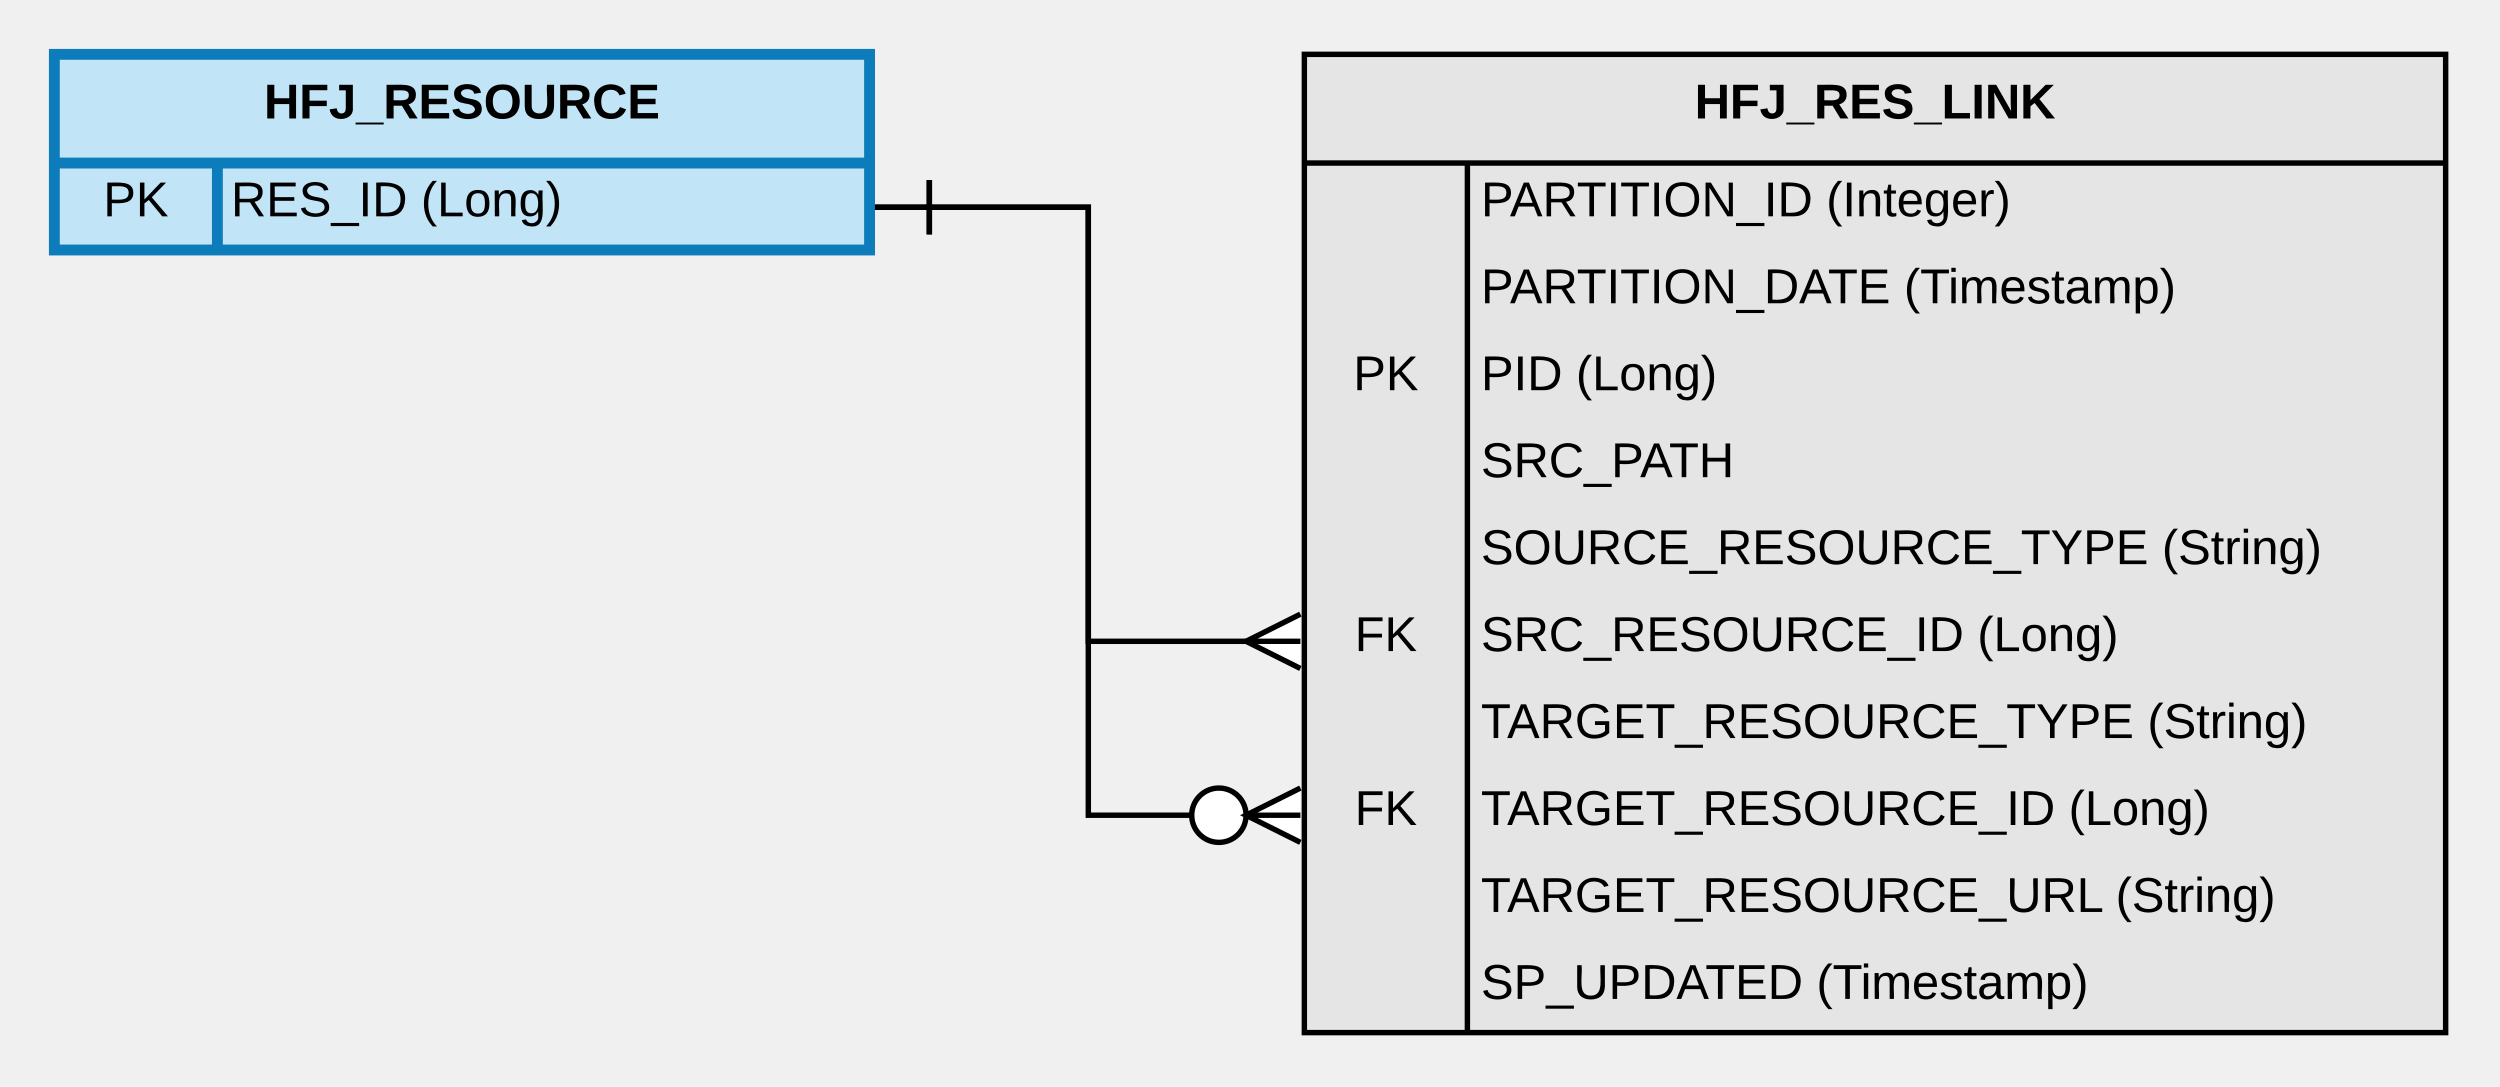
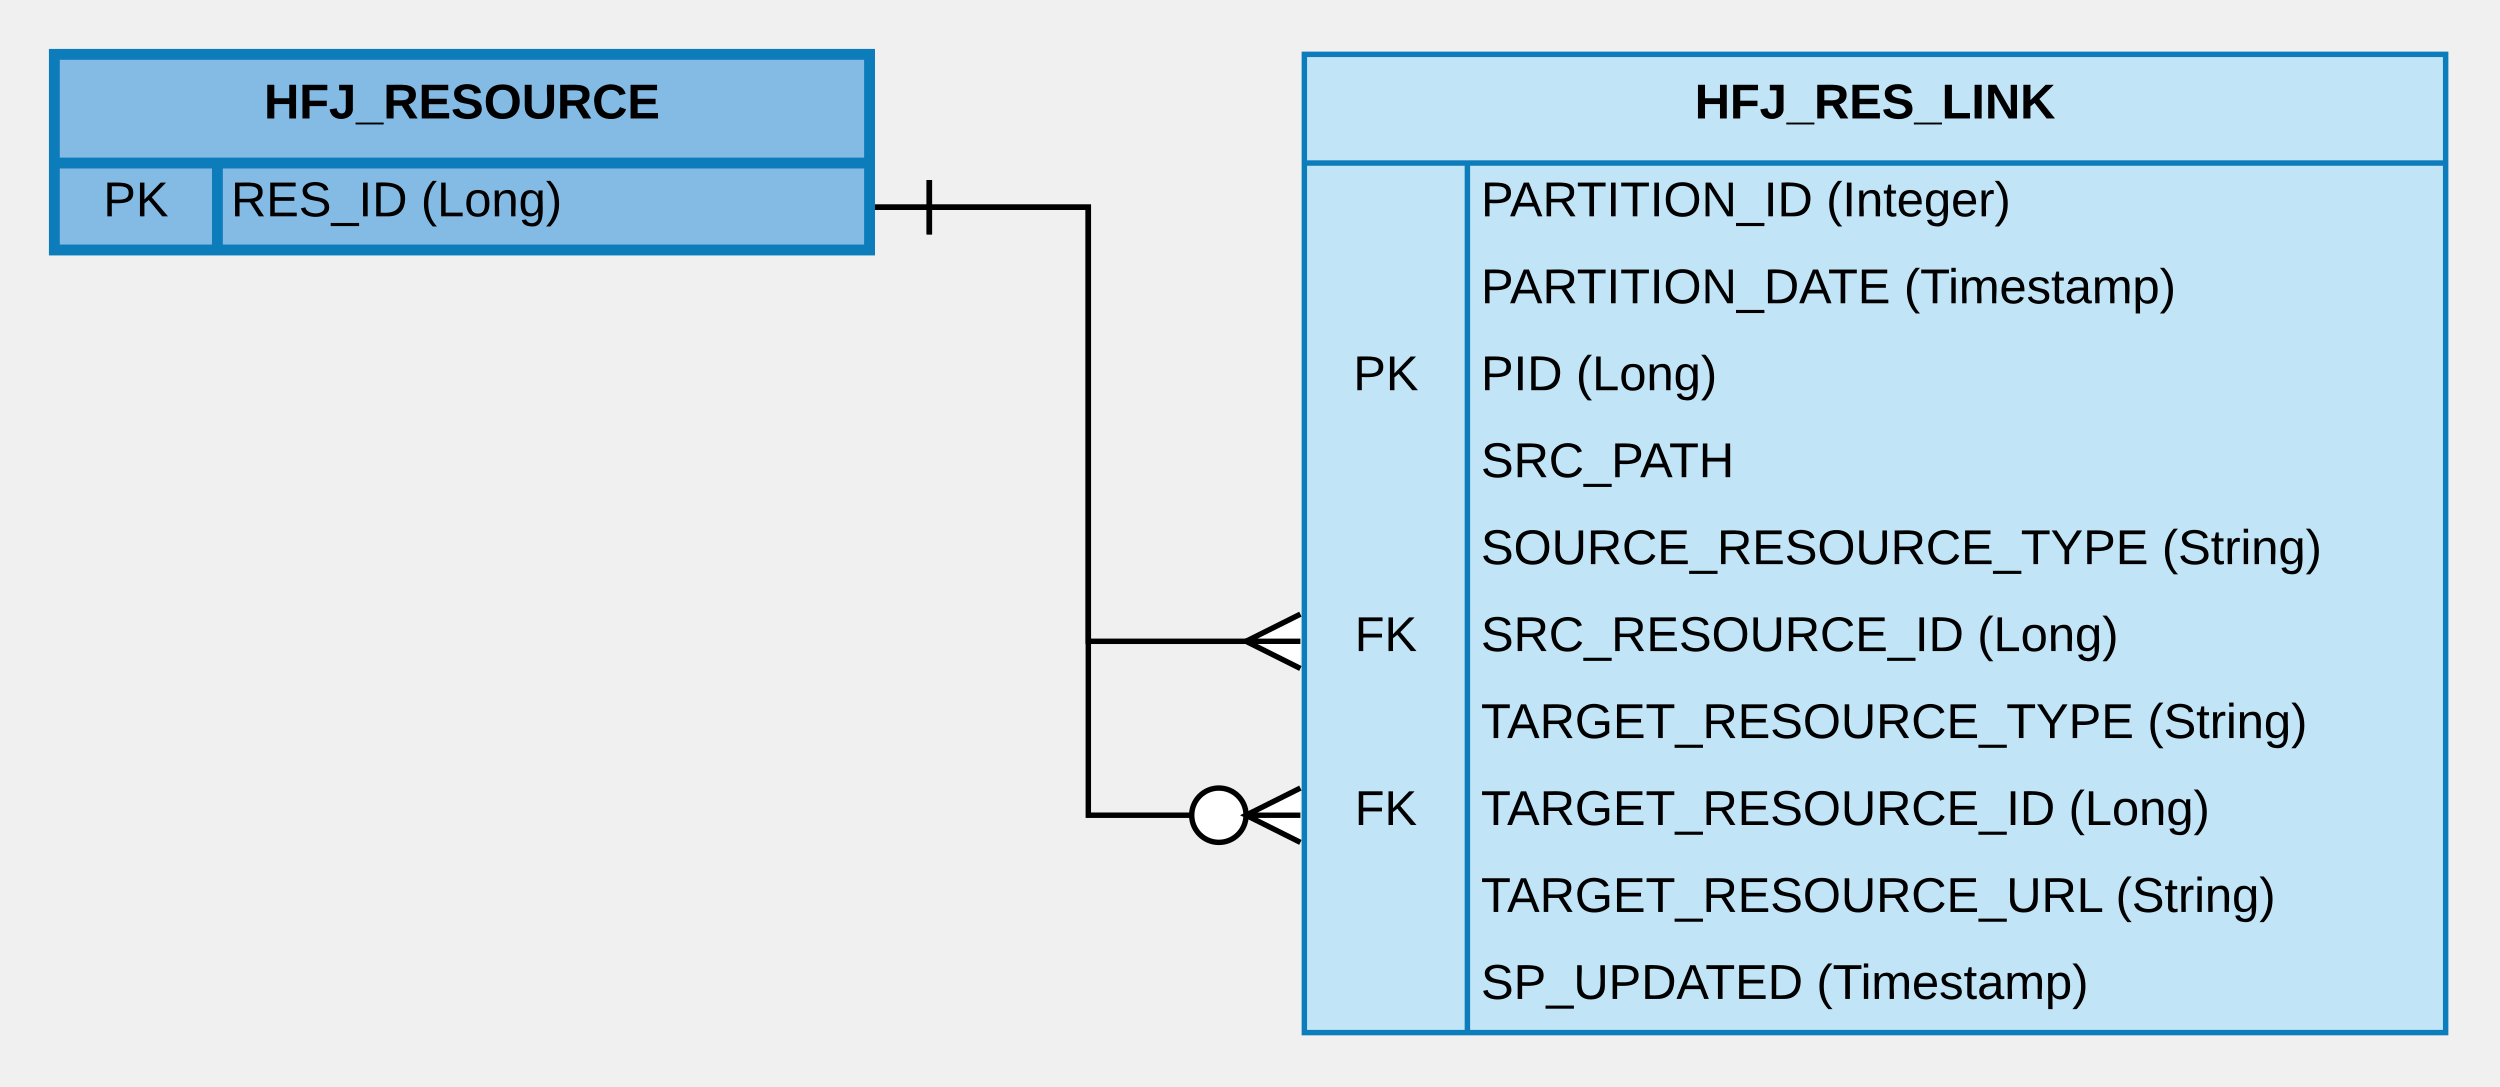
<svg xmlns="http://www.w3.org/2000/svg" xmlns:ns1="lucid" xmlns:xlink="http://www.w3.org/1999/xlink" width="920" height="400">
  <g transform="translate(-260 -240)" ns1:page-tab-id="nBqQybMt1J-_">
-     <path d="M280 260h300v72H280z" fill="#c1e4f7" />
+     <path d="M280 260h300v72H280z" fill="#83bbe5" />
    <path d="M280 260h300v72H280zM280 300h300M340 300v32" stroke="#0c7cba" stroke-width="4" fill="none" />
    <use xlink:href="#a" transform="matrix(1,0,0,1,290,260) translate(67.15 23.6)" />
    <use xlink:href="#b" transform="matrix(1,0,0,1,285,302.5) translate(13 17.1)" />
    <use xlink:href="#c" transform="matrix(1,0,0,1,345,302.5) translate(0 17.1)" />
    <use xlink:href="#d" transform="matrix(1,0,0,1,345,302.5) translate(69.9 17.1)" />
-     <path d="M740 260h420v360H740z" fill="#e5e5e5" />
-     <path d="M740 260h420v360H740zM740 300h420M800 300v320" stroke="#000" stroke-width="2" fill="none" />
+     <path d="M740 260h420v360H740z" fill="#c1e4f7" />
+     <path d="M740 260h420v360H740zM740 300h420M800 300v320" stroke="#0c7cba" stroke-width="2" fill="none" />
    <use xlink:href="#e" transform="matrix(1,0,0,1,750,260) translate(133.65 23.6)" />
    <use xlink:href="#f" transform="matrix(1,0,0,1,805,302.5) translate(0 17.1)" />
    <use xlink:href="#g" transform="matrix(1,0,0,1,805,302.5) translate(127.05 17.1)" />
    <use xlink:href="#h" transform="matrix(1,0,0,1,805,334.5) translate(0 17.1)" />
    <use xlink:href="#i" transform="matrix(1,0,0,1,805,334.5) translate(155.65 17.1)" />
    <use xlink:href="#b" transform="matrix(1,0,0,1,745,366.5) translate(13 17.1)" />
    <use xlink:href="#j" transform="matrix(1,0,0,1,805,366.5) translate(0 17.1)" />
    <use xlink:href="#d" transform="matrix(1,0,0,1,805,366.5) translate(34.95 17.1)" />
    <use xlink:href="#k" transform="matrix(1,0,0,1,805,398.5) translate(0 17.1)" />
    <use xlink:href="#l" transform="matrix(1,0,0,1,805,430.5) translate(0 17.1)" />
    <use xlink:href="#m" transform="matrix(1,0,0,1,805,430.5) translate(250.6 17.1)" />
    <use xlink:href="#n" transform="matrix(1,0,0,1,745,462.5) translate(13.525 17.1)" />
    <use xlink:href="#o" transform="matrix(1,0,0,1,805,462.5) translate(0 17.1)" />
    <use xlink:href="#p" transform="matrix(1,0,0,1,805,462.5) translate(182.65 17.1)" />
    <use xlink:href="#q" transform="matrix(1,0,0,1,805,494.5) translate(0 17.1)" />
    <use xlink:href="#m" transform="matrix(1,0,0,1,805,494.5) translate(245.25 17.1)" />
    <use xlink:href="#n" transform="matrix(1,0,0,1,745,526.5) translate(13.525 17.1)" />
    <use xlink:href="#r" transform="matrix(1,0,0,1,805,526.5) translate(0 17.1)" />
    <use xlink:href="#p" transform="matrix(1,0,0,1,805,526.5) translate(216.25 17.1)" />
    <use xlink:href="#s" transform="matrix(1,0,0,1,805,558.5) translate(0 17.1)" />
    <use xlink:href="#m" transform="matrix(1,0,0,1,805,558.5) translate(233.55 17.1)" />
    <use xlink:href="#t" transform="matrix(1,0,0,1,805,590.5) translate(0 17.1)" />
    <use xlink:href="#i" transform="matrix(1,0,0,1,805,590.5) translate(123.45 17.1)" />
    <path d="M720.18 476H660.5V316.27H602" stroke="#000" stroke-width="2" fill="none" />
    <path d="M738.55 486l-20-10 20-10M738.55 476h-20M602 326.27v-20M582 316.27h20" stroke="#000" stroke-width="2" fill="#fff" />
    <path d="M700 540h-39.5V316.27H602" stroke="#000" stroke-width="2" fill="none" />
    <path d="M738.55 550l-20-10 20-10M738.55 540h-20M718.55 540c0 5.52-4.47 10-10 10-5.52 0-10-4.48-10-10s4.48-10 10-10c5.53 0 10 4.48 10 10M602 326.27v-20M582 316.27h20" stroke="#000" stroke-width="2" fill="#fff" />
    <defs>
      <path d="M186 0v-106H76V0H24v-248h52v99h110v-99h50V0h-50" id="u" />
      <path d="M76-208v77h127v40H76V0H24v-248h183v40H76" id="v" />
      <path d="M176-78C186 10 51 31 16-35c-5-9-9-19-11-32l52-8c4 21 12 37 35 38 23 0 32-16 32-40v-130H75v-41h101v170" id="w" />
      <path d="M-4 44V30h207v14H-4" id="x" />
      <path d="M240-174c0 40-23 61-54 70L253 0h-59l-57-94H76V0H24v-248c93 4 217-23 216 74zM76-134c48-2 112 12 112-38 0-48-66-32-112-35v73" id="y" />
      <path d="M24 0v-248h195v40H76v63h132v40H76v65h150V0H24" id="z" />
      <path d="M169-182c-1-43-94-46-97-3 18 66 151 10 154 114 3 95-165 93-204 36-6-8-10-19-12-30l50-8c3 46 112 56 116 5-17-69-150-10-154-114-4-87 153-88 188-35 5 8 8 18 10 28" id="A" />
      <path d="M140-251c80 0 125 45 125 126S219 4 139 4C58 4 15-44 15-125s44-126 125-126zm-1 214c52 0 73-35 73-88 0-50-21-86-72-86-52 0-73 35-73 86s22 88 72 88" id="B" />
      <path d="M238-95c0 69-44 99-111 99C63 4 22-25 22-93v-155h51v151c-1 38 19 59 55 60 90 1 49-130 58-211h52v153" id="C" />
      <path d="M67-125c0 53 21 87 73 88 37 1 54-22 65-47l45 17C233-25 199 4 140 4 58 4 20-42 15-125 8-235 124-281 211-232c18 10 29 29 36 50l-46 12c-8-25-30-41-62-41-52 0-71 34-72 86" id="D" />
      <g id="a">
        <use transform="matrix(0.05,0,0,0.05,0,0)" xlink:href="#u" />
        <use transform="matrix(0.05,0,0,0.05,12.95,0)" xlink:href="#v" />
        <use transform="matrix(0.05,0,0,0.05,23.9,0)" xlink:href="#w" />
        <use transform="matrix(0.05,0,0,0.05,33.9,0)" xlink:href="#x" />
        <use transform="matrix(0.05,0,0,0.05,43.9,0)" xlink:href="#y" />
        <use transform="matrix(0.05,0,0,0.05,56.85,0)" xlink:href="#z" />
        <use transform="matrix(0.05,0,0,0.05,68.85,0)" xlink:href="#A" />
        <use transform="matrix(0.05,0,0,0.05,80.85,0)" xlink:href="#B" />
        <use transform="matrix(0.05,0,0,0.05,94.85,0)" xlink:href="#C" />
        <use transform="matrix(0.05,0,0,0.05,107.8,0)" xlink:href="#y" />
        <use transform="matrix(0.05,0,0,0.05,120.75,0)" xlink:href="#D" />
        <use transform="matrix(0.05,0,0,0.05,133.7,0)" xlink:href="#z" />
      </g>
      <path d="M30-248c87 1 191-15 191 75 0 78-77 80-158 76V0H30v-248zm33 125c57 0 124 11 124-50 0-59-68-47-124-48v98" id="E" />
      <path d="M194 0L95-120 63-95V0H30v-248h33v124l119-124h40L117-140 236 0h-42" id="F" />
      <g id="b">
        <use transform="matrix(0.05,0,0,0.05,0,0)" xlink:href="#E" />
        <use transform="matrix(0.05,0,0,0.05,12,0)" xlink:href="#F" />
      </g>
      <path d="M233-177c-1 41-23 64-60 70L243 0h-38l-65-103H63V0H30v-248c88 3 205-21 203 71zM63-129c60-2 137 13 137-47 0-61-80-42-137-45v92" id="G" />
      <path d="M30 0v-248h187v28H63v79h144v27H63v87h162V0H30" id="H" />
      <path d="M185-189c-5-48-123-54-124 2 14 75 158 14 163 119 3 78-121 87-175 55-17-10-28-26-33-46l33-7c5 56 141 63 141-1 0-78-155-14-162-118-5-82 145-84 179-34 5 7 8 16 11 25" id="I" />
      <path d="M-5 72V49h209v23H-5" id="J" />
      <path d="M33 0v-248h34V0H33" id="K" />
      <path d="M30-248c118-7 216 8 213 122C240-48 200 0 122 0H30v-248zM63-27c89 8 146-16 146-99s-60-101-146-95v194" id="L" />
      <g id="c">
        <use transform="matrix(0.05,0,0,0.05,0,0)" xlink:href="#G" />
        <use transform="matrix(0.05,0,0,0.05,12.95,0)" xlink:href="#H" />
        <use transform="matrix(0.05,0,0,0.05,24.95,0)" xlink:href="#I" />
        <use transform="matrix(0.05,0,0,0.05,36.95,0)" xlink:href="#J" />
        <use transform="matrix(0.05,0,0,0.05,46.95,0)" xlink:href="#K" />
        <use transform="matrix(0.05,0,0,0.05,51.95,0)" xlink:href="#L" />
      </g>
      <path d="M87 75C49 33 22-17 22-94c0-76 28-126 65-167h31c-38 41-64 92-64 168S80 34 118 75H87" id="M" />
      <path d="M30 0v-248h33v221h125V0H30" id="N" />
      <path d="M100-194c62-1 85 37 85 99 1 63-27 99-86 99S16-35 15-95c0-66 28-99 85-99zM99-20c44 1 53-31 53-75 0-43-8-75-51-75s-53 32-53 75 10 74 51 75" id="O" />
      <path d="M117-194c89-4 53 116 60 194h-32v-121c0-31-8-49-39-48C34-167 62-67 57 0H25l-1-190h30c1 10-1 24 2 32 11-22 29-35 61-36" id="P" />
      <path d="M177-190C167-65 218 103 67 71c-23-6-38-20-44-43l32-5c15 47 100 32 89-28v-30C133-14 115 1 83 1 29 1 15-40 15-95c0-56 16-97 71-98 29-1 48 16 59 35 1-10 0-23 2-32h30zM94-22c36 0 50-32 50-73 0-42-14-75-50-75-39 0-46 34-46 75s6 73 46 73" id="Q" />
      <path d="M33-261c38 41 65 92 65 168S71 34 33 75H2C39 34 66-17 66-93S39-220 2-261h31" id="R" />
      <g id="d">
        <use transform="matrix(0.05,0,0,0.05,0,0)" xlink:href="#M" />
        <use transform="matrix(0.05,0,0,0.05,5.95,0)" xlink:href="#N" />
        <use transform="matrix(0.05,0,0,0.05,15.95,0)" xlink:href="#O" />
        <use transform="matrix(0.05,0,0,0.05,25.95,0)" xlink:href="#P" />
        <use transform="matrix(0.05,0,0,0.05,35.95,0)" xlink:href="#Q" />
        <use transform="matrix(0.05,0,0,0.05,45.95,0)" xlink:href="#R" />
      </g>
      <path d="M24 0v-248h52v208h133V0H24" id="S" />
      <path d="M24 0v-248h52V0H24" id="T" />
      <path d="M175 0L67-191c6 58 2 128 3 191H24v-248h59L193-55c-6-58-2-129-3-193h46V0h-61" id="U" />
      <path d="M195 0l-88-114-31 24V0H24v-248h52v113l112-113h60L142-143 257 0h-62" id="V" />
      <g id="e">
        <use transform="matrix(0.05,0,0,0.05,0,0)" xlink:href="#u" />
        <use transform="matrix(0.05,0,0,0.05,12.95,0)" xlink:href="#v" />
        <use transform="matrix(0.05,0,0,0.05,23.9,0)" xlink:href="#w" />
        <use transform="matrix(0.05,0,0,0.05,33.9,0)" xlink:href="#x" />
        <use transform="matrix(0.05,0,0,0.05,43.9,0)" xlink:href="#y" />
        <use transform="matrix(0.05,0,0,0.05,56.85,0)" xlink:href="#z" />
        <use transform="matrix(0.05,0,0,0.05,68.85,0)" xlink:href="#A" />
        <use transform="matrix(0.05,0,0,0.05,80.85,0)" xlink:href="#x" />
        <use transform="matrix(0.05,0,0,0.05,90.85,0)" xlink:href="#S" />
        <use transform="matrix(0.05,0,0,0.05,101.8,0)" xlink:href="#T" />
        <use transform="matrix(0.05,0,0,0.05,106.8,0)" xlink:href="#U" />
        <use transform="matrix(0.05,0,0,0.05,119.75,0)" xlink:href="#V" />
      </g>
      <path d="M205 0l-28-72H64L36 0H1l101-248h38L239 0h-34zm-38-99l-47-123c-12 45-31 82-46 123h93" id="W" />
      <path d="M127-220V0H93v-220H8v-28h204v28h-85" id="X" />
      <path d="M140-251c81 0 123 46 123 126C263-46 219 4 140 4 59 4 17-45 17-125s42-126 123-126zm0 227c63 0 89-41 89-101s-29-99-89-99c-61 0-89 39-89 99S79-25 140-24" id="Y" />
      <path d="M190 0L58-211 59 0H30v-248h39L202-35l-2-213h31V0h-41" id="Z" />
      <g id="f">
        <use transform="matrix(0.05,0,0,0.05,0,0)" xlink:href="#E" />
        <use transform="matrix(0.05,0,0,0.05,10.65,0)" xlink:href="#W" />
        <use transform="matrix(0.05,0,0,0.05,22.65,0)" xlink:href="#G" />
        <use transform="matrix(0.05,0,0,0.05,35.25,0)" xlink:href="#X" />
        <use transform="matrix(0.05,0,0,0.05,46.2,0)" xlink:href="#K" />
        <use transform="matrix(0.05,0,0,0.05,51.2,0)" xlink:href="#X" />
        <use transform="matrix(0.05,0,0,0.05,62.15,0)" xlink:href="#K" />
        <use transform="matrix(0.05,0,0,0.05,67.15,0)" xlink:href="#Y" />
        <use transform="matrix(0.05,0,0,0.05,81.15,0)" xlink:href="#Z" />
        <use transform="matrix(0.05,0,0,0.05,94.1,0)" xlink:href="#J" />
        <use transform="matrix(0.05,0,0,0.05,104.1,0)" xlink:href="#K" />
        <use transform="matrix(0.05,0,0,0.05,109.1,0)" xlink:href="#L" />
      </g>
      <path d="M59-47c-2 24 18 29 38 22v24C64 9 27 4 27-40v-127H5v-23h24l9-43h21v43h35v23H59v120" id="aa" />
      <path d="M100-194c63 0 86 42 84 106H49c0 40 14 67 53 68 26 1 43-12 49-29l28 8c-11 28-37 45-77 45C44 4 14-33 15-96c1-61 26-98 85-98zm52 81c6-60-76-77-97-28-3 7-6 17-6 28h103" id="ab" />
      <path d="M114-163C36-179 61-72 57 0H25l-1-190h30c1 12-1 29 2 39 6-27 23-49 58-41v29" id="ac" />
      <g id="g">
        <use transform="matrix(0.05,0,0,0.05,0,0)" xlink:href="#M" />
        <use transform="matrix(0.05,0,0,0.05,5.95,0)" xlink:href="#K" />
        <use transform="matrix(0.05,0,0,0.05,10.95,0)" xlink:href="#P" />
        <use transform="matrix(0.05,0,0,0.05,20.95,0)" xlink:href="#aa" />
        <use transform="matrix(0.05,0,0,0.05,25.95,0)" xlink:href="#ab" />
        <use transform="matrix(0.05,0,0,0.05,35.95,0)" xlink:href="#Q" />
        <use transform="matrix(0.05,0,0,0.05,45.95,0)" xlink:href="#ab" />
        <use transform="matrix(0.05,0,0,0.05,55.95,0)" xlink:href="#ac" />
        <use transform="matrix(0.05,0,0,0.05,61.9,0)" xlink:href="#R" />
      </g>
      <g id="h">
        <use transform="matrix(0.05,0,0,0.05,0,0)" xlink:href="#E" />
        <use transform="matrix(0.05,0,0,0.05,10.65,0)" xlink:href="#W" />
        <use transform="matrix(0.05,0,0,0.05,22.65,0)" xlink:href="#G" />
        <use transform="matrix(0.05,0,0,0.05,35.25,0)" xlink:href="#X" />
        <use transform="matrix(0.05,0,0,0.05,46.2,0)" xlink:href="#K" />
        <use transform="matrix(0.05,0,0,0.05,51.2,0)" xlink:href="#X" />
        <use transform="matrix(0.05,0,0,0.05,62.15,0)" xlink:href="#K" />
        <use transform="matrix(0.05,0,0,0.05,67.15,0)" xlink:href="#Y" />
        <use transform="matrix(0.05,0,0,0.05,81.15,0)" xlink:href="#Z" />
        <use transform="matrix(0.05,0,0,0.05,94.1,0)" xlink:href="#J" />
        <use transform="matrix(0.05,0,0,0.05,104.1,0)" xlink:href="#L" />
        <use transform="matrix(0.05,0,0,0.05,117.05,0)" xlink:href="#W" />
        <use transform="matrix(0.05,0,0,0.05,127.7,0)" xlink:href="#X" />
        <use transform="matrix(0.05,0,0,0.05,138.65,0)" xlink:href="#H" />
      </g>
      <path d="M24-231v-30h32v30H24zM24 0v-190h32V0H24" id="ad" />
      <path d="M210-169c-67 3-38 105-44 169h-31v-121c0-29-5-50-35-48C34-165 62-65 56 0H25l-1-190h30c1 10-1 24 2 32 10-44 99-50 107 0 11-21 27-35 58-36 85-2 47 119 55 194h-31v-121c0-29-5-49-35-48" id="ae" />
      <path d="M135-143c-3-34-86-38-87 0 15 53 115 12 119 90S17 21 10-45l28-5c4 36 97 45 98 0-10-56-113-15-118-90-4-57 82-63 122-42 12 7 21 19 24 35" id="af" />
      <path d="M141-36C126-15 110 5 73 4 37 3 15-17 15-53c-1-64 63-63 125-63 3-35-9-54-41-54-24 1-41 7-42 31l-33-3c5-37 33-52 76-52 45 0 72 20 72 64v82c-1 20 7 32 28 27v20c-31 9-61-2-59-35zM48-53c0 20 12 33 32 33 41-3 63-29 60-74-43 2-92-5-92 41" id="ag" />
      <path d="M115-194c55 1 70 41 70 98S169 2 115 4C84 4 66-9 55-30l1 105H24l-1-265h31l2 30c10-21 28-34 59-34zm-8 174c40 0 45-34 45-75s-6-73-45-74c-42 0-51 32-51 76 0 43 10 73 51 73" id="ah" />
      <g id="i">
        <use transform="matrix(0.05,0,0,0.05,0,0)" xlink:href="#M" />
        <use transform="matrix(0.05,0,0,0.05,5.95,0)" xlink:href="#X" />
        <use transform="matrix(0.05,0,0,0.05,16.25,0)" xlink:href="#ad" />
        <use transform="matrix(0.05,0,0,0.05,20.2,0)" xlink:href="#ae" />
        <use transform="matrix(0.05,0,0,0.05,35.15,0)" xlink:href="#ab" />
        <use transform="matrix(0.05,0,0,0.05,45.15,0)" xlink:href="#af" />
        <use transform="matrix(0.05,0,0,0.05,54.15,0)" xlink:href="#aa" />
        <use transform="matrix(0.05,0,0,0.05,59.15,0)" xlink:href="#ag" />
        <use transform="matrix(0.05,0,0,0.05,69.15,0)" xlink:href="#ae" />
        <use transform="matrix(0.05,0,0,0.05,84.1,0)" xlink:href="#ah" />
        <use transform="matrix(0.05,0,0,0.05,94.1,0)" xlink:href="#R" />
      </g>
      <g id="j">
        <use transform="matrix(0.05,0,0,0.05,0,0)" xlink:href="#E" />
        <use transform="matrix(0.05,0,0,0.05,12,0)" xlink:href="#K" />
        <use transform="matrix(0.05,0,0,0.05,17,0)" xlink:href="#L" />
      </g>
      <path d="M212-179c-10-28-35-45-73-45-59 0-87 40-87 99 0 60 29 101 89 101 43 0 62-24 78-52l27 14C228-24 195 4 139 4 59 4 22-46 18-125c-6-104 99-153 187-111 19 9 31 26 39 46" id="ai" />
      <path d="M197 0v-115H63V0H30v-248h33v105h134v-105h34V0h-34" id="aj" />
      <g id="k">
        <use transform="matrix(0.05,0,0,0.05,0,0)" xlink:href="#I" />
        <use transform="matrix(0.05,0,0,0.05,12,0)" xlink:href="#G" />
        <use transform="matrix(0.05,0,0,0.05,24.95,0)" xlink:href="#ai" />
        <use transform="matrix(0.05,0,0,0.05,37.9,0)" xlink:href="#J" />
        <use transform="matrix(0.05,0,0,0.05,47.9,0)" xlink:href="#E" />
        <use transform="matrix(0.05,0,0,0.05,58.55,0)" xlink:href="#W" />
        <use transform="matrix(0.05,0,0,0.05,69.2,0)" xlink:href="#X" />
        <use transform="matrix(0.05,0,0,0.05,80.15,0)" xlink:href="#aj" />
      </g>
      <path d="M232-93c-1 65-40 97-104 97C67 4 28-28 28-90v-158h33c8 89-33 224 67 224 102 0 64-133 71-224h33v155" id="ak" />
      <path d="M137-103V0h-34v-103L8-248h37l75 118 75-118h37" id="al" />
      <g id="l">
        <use transform="matrix(0.05,0,0,0.05,0,0)" xlink:href="#I" />
        <use transform="matrix(0.05,0,0,0.05,12,0)" xlink:href="#Y" />
        <use transform="matrix(0.05,0,0,0.05,26,0)" xlink:href="#ak" />
        <use transform="matrix(0.05,0,0,0.05,38.95,0)" xlink:href="#G" />
        <use transform="matrix(0.05,0,0,0.05,51.9,0)" xlink:href="#ai" />
        <use transform="matrix(0.05,0,0,0.05,64.85,0)" xlink:href="#H" />
        <use transform="matrix(0.05,0,0,0.05,76.85,0)" xlink:href="#J" />
        <use transform="matrix(0.05,0,0,0.05,86.85,0)" xlink:href="#G" />
        <use transform="matrix(0.05,0,0,0.05,99.8,0)" xlink:href="#H" />
        <use transform="matrix(0.05,0,0,0.05,111.8,0)" xlink:href="#I" />
        <use transform="matrix(0.05,0,0,0.05,123.8,0)" xlink:href="#Y" />
        <use transform="matrix(0.05,0,0,0.05,137.8,0)" xlink:href="#ak" />
        <use transform="matrix(0.05,0,0,0.05,150.75,0)" xlink:href="#G" />
        <use transform="matrix(0.05,0,0,0.05,163.7,0)" xlink:href="#ai" />
        <use transform="matrix(0.05,0,0,0.05,176.65,0)" xlink:href="#H" />
        <use transform="matrix(0.05,0,0,0.05,188.65,0)" xlink:href="#J" />
        <use transform="matrix(0.05,0,0,0.05,198.65,0)" xlink:href="#X" />
        <use transform="matrix(0.05,0,0,0.05,209.6,0)" xlink:href="#al" />
        <use transform="matrix(0.05,0,0,0.05,221.6,0)" xlink:href="#E" />
        <use transform="matrix(0.05,0,0,0.05,233.6,0)" xlink:href="#H" />
      </g>
      <g id="m">
        <use transform="matrix(0.05,0,0,0.05,0,0)" xlink:href="#M" />
        <use transform="matrix(0.05,0,0,0.05,5.95,0)" xlink:href="#I" />
        <use transform="matrix(0.05,0,0,0.05,17.95,0)" xlink:href="#aa" />
        <use transform="matrix(0.05,0,0,0.05,22.95,0)" xlink:href="#ac" />
        <use transform="matrix(0.05,0,0,0.05,28.9,0)" xlink:href="#ad" />
        <use transform="matrix(0.05,0,0,0.05,32.85,0)" xlink:href="#P" />
        <use transform="matrix(0.05,0,0,0.05,42.85,0)" xlink:href="#Q" />
        <use transform="matrix(0.05,0,0,0.05,52.85,0)" xlink:href="#R" />
      </g>
      <path d="M63-220v92h138v28H63V0H30v-248h175v28H63" id="am" />
      <g id="n">
        <use transform="matrix(0.05,0,0,0.05,0,0)" xlink:href="#am" />
        <use transform="matrix(0.05,0,0,0.05,10.95,0)" xlink:href="#F" />
      </g>
      <g id="o">
        <use transform="matrix(0.05,0,0,0.05,0,0)" xlink:href="#I" />
        <use transform="matrix(0.05,0,0,0.05,12,0)" xlink:href="#G" />
        <use transform="matrix(0.05,0,0,0.05,24.95,0)" xlink:href="#ai" />
        <use transform="matrix(0.05,0,0,0.05,37.9,0)" xlink:href="#J" />
        <use transform="matrix(0.05,0,0,0.05,47.9,0)" xlink:href="#G" />
        <use transform="matrix(0.05,0,0,0.05,60.85,0)" xlink:href="#H" />
        <use transform="matrix(0.05,0,0,0.05,72.85,0)" xlink:href="#I" />
        <use transform="matrix(0.05,0,0,0.05,84.85,0)" xlink:href="#Y" />
        <use transform="matrix(0.05,0,0,0.05,98.85,0)" xlink:href="#ak" />
        <use transform="matrix(0.05,0,0,0.05,111.8,0)" xlink:href="#G" />
        <use transform="matrix(0.05,0,0,0.05,124.75,0)" xlink:href="#ai" />
        <use transform="matrix(0.05,0,0,0.05,137.7,0)" xlink:href="#H" />
        <use transform="matrix(0.05,0,0,0.05,149.7,0)" xlink:href="#J" />
        <use transform="matrix(0.05,0,0,0.05,159.7,0)" xlink:href="#K" />
        <use transform="matrix(0.05,0,0,0.05,164.7,0)" xlink:href="#L" />
      </g>
      <g id="p">
        <use transform="matrix(0.05,0,0,0.05,0,0)" xlink:href="#M" />
        <use transform="matrix(0.05,0,0,0.05,5.95,0)" xlink:href="#N" />
        <use transform="matrix(0.05,0,0,0.05,15.95,0)" xlink:href="#O" />
        <use transform="matrix(0.05,0,0,0.05,25.95,0)" xlink:href="#P" />
        <use transform="matrix(0.05,0,0,0.05,35.95,0)" xlink:href="#Q" />
        <use transform="matrix(0.05,0,0,0.05,45.95,0)" xlink:href="#R" />
      </g>
      <path d="M143 4C61 4 22-44 18-125c-5-107 100-154 193-111 17 8 29 25 37 43l-32 9c-13-25-37-40-76-40-61 0-88 39-88 99 0 61 29 100 91 101 35 0 62-11 79-27v-45h-74v-28h105v86C228-13 192 4 143 4" id="an" />
      <g id="q">
        <use transform="matrix(0.05,0,0,0.05,0,0)" xlink:href="#X" />
        <use transform="matrix(0.05,0,0,0.05,9.6,0)" xlink:href="#W" />
        <use transform="matrix(0.05,0,0,0.05,21.6,0)" xlink:href="#G" />
        <use transform="matrix(0.05,0,0,0.05,34.55,0)" xlink:href="#an" />
        <use transform="matrix(0.05,0,0,0.05,48.55,0)" xlink:href="#H" />
        <use transform="matrix(0.05,0,0,0.05,60.55,0)" xlink:href="#X" />
        <use transform="matrix(0.05,0,0,0.05,71.5,0)" xlink:href="#J" />
        <use transform="matrix(0.05,0,0,0.05,81.5,0)" xlink:href="#G" />
        <use transform="matrix(0.05,0,0,0.05,94.45,0)" xlink:href="#H" />
        <use transform="matrix(0.05,0,0,0.05,106.45,0)" xlink:href="#I" />
        <use transform="matrix(0.05,0,0,0.05,118.45,0)" xlink:href="#Y" />
        <use transform="matrix(0.05,0,0,0.05,132.45,0)" xlink:href="#ak" />
        <use transform="matrix(0.05,0,0,0.05,145.4,0)" xlink:href="#G" />
        <use transform="matrix(0.05,0,0,0.05,158.35,0)" xlink:href="#ai" />
        <use transform="matrix(0.05,0,0,0.05,171.3,0)" xlink:href="#H" />
        <use transform="matrix(0.05,0,0,0.05,183.3,0)" xlink:href="#J" />
        <use transform="matrix(0.05,0,0,0.05,193.3,0)" xlink:href="#X" />
        <use transform="matrix(0.05,0,0,0.05,204.25,0)" xlink:href="#al" />
        <use transform="matrix(0.05,0,0,0.05,216.25,0)" xlink:href="#E" />
        <use transform="matrix(0.05,0,0,0.05,228.25,0)" xlink:href="#H" />
      </g>
      <g id="r">
        <use transform="matrix(0.05,0,0,0.05,0,0)" xlink:href="#X" />
        <use transform="matrix(0.05,0,0,0.05,9.6,0)" xlink:href="#W" />
        <use transform="matrix(0.05,0,0,0.05,21.6,0)" xlink:href="#G" />
        <use transform="matrix(0.05,0,0,0.05,34.55,0)" xlink:href="#an" />
        <use transform="matrix(0.05,0,0,0.05,48.55,0)" xlink:href="#H" />
        <use transform="matrix(0.05,0,0,0.05,60.55,0)" xlink:href="#X" />
        <use transform="matrix(0.05,0,0,0.05,71.5,0)" xlink:href="#J" />
        <use transform="matrix(0.05,0,0,0.05,81.5,0)" xlink:href="#G" />
        <use transform="matrix(0.05,0,0,0.05,94.45,0)" xlink:href="#H" />
        <use transform="matrix(0.05,0,0,0.05,106.45,0)" xlink:href="#I" />
        <use transform="matrix(0.05,0,0,0.05,118.45,0)" xlink:href="#Y" />
        <use transform="matrix(0.05,0,0,0.05,132.45,0)" xlink:href="#ak" />
        <use transform="matrix(0.05,0,0,0.05,145.4,0)" xlink:href="#G" />
        <use transform="matrix(0.05,0,0,0.05,158.35,0)" xlink:href="#ai" />
        <use transform="matrix(0.05,0,0,0.05,171.3,0)" xlink:href="#H" />
        <use transform="matrix(0.05,0,0,0.05,183.3,0)" xlink:href="#J" />
        <use transform="matrix(0.05,0,0,0.05,193.3,0)" xlink:href="#K" />
        <use transform="matrix(0.05,0,0,0.05,198.3,0)" xlink:href="#L" />
      </g>
      <g id="s">
        <use transform="matrix(0.05,0,0,0.05,0,0)" xlink:href="#X" />
        <use transform="matrix(0.05,0,0,0.05,9.6,0)" xlink:href="#W" />
        <use transform="matrix(0.05,0,0,0.05,21.6,0)" xlink:href="#G" />
        <use transform="matrix(0.05,0,0,0.05,34.55,0)" xlink:href="#an" />
        <use transform="matrix(0.05,0,0,0.05,48.55,0)" xlink:href="#H" />
        <use transform="matrix(0.05,0,0,0.05,60.55,0)" xlink:href="#X" />
        <use transform="matrix(0.05,0,0,0.05,71.5,0)" xlink:href="#J" />
        <use transform="matrix(0.05,0,0,0.05,81.5,0)" xlink:href="#G" />
        <use transform="matrix(0.05,0,0,0.05,94.45,0)" xlink:href="#H" />
        <use transform="matrix(0.05,0,0,0.05,106.45,0)" xlink:href="#I" />
        <use transform="matrix(0.05,0,0,0.05,118.45,0)" xlink:href="#Y" />
        <use transform="matrix(0.05,0,0,0.05,132.45,0)" xlink:href="#ak" />
        <use transform="matrix(0.05,0,0,0.05,145.4,0)" xlink:href="#G" />
        <use transform="matrix(0.05,0,0,0.05,158.35,0)" xlink:href="#ai" />
        <use transform="matrix(0.05,0,0,0.05,171.3,0)" xlink:href="#H" />
        <use transform="matrix(0.05,0,0,0.05,183.3,0)" xlink:href="#J" />
        <use transform="matrix(0.05,0,0,0.05,193.3,0)" xlink:href="#ak" />
        <use transform="matrix(0.05,0,0,0.05,206.25,0)" xlink:href="#G" />
        <use transform="matrix(0.05,0,0,0.05,219.2,0)" xlink:href="#N" />
      </g>
      <g id="t">
        <use transform="matrix(0.05,0,0,0.05,0,0)" xlink:href="#I" />
        <use transform="matrix(0.05,0,0,0.05,12,0)" xlink:href="#E" />
        <use transform="matrix(0.05,0,0,0.05,24,0)" xlink:href="#J" />
        <use transform="matrix(0.05,0,0,0.05,34,0)" xlink:href="#ak" />
        <use transform="matrix(0.05,0,0,0.05,46.95,0)" xlink:href="#E" />
        <use transform="matrix(0.05,0,0,0.05,58.95,0)" xlink:href="#L" />
        <use transform="matrix(0.05,0,0,0.05,71.9,0)" xlink:href="#W" />
        <use transform="matrix(0.05,0,0,0.05,82.55,0)" xlink:href="#X" />
        <use transform="matrix(0.05,0,0,0.05,93.5,0)" xlink:href="#H" />
        <use transform="matrix(0.05,0,0,0.05,105.5,0)" xlink:href="#L" />
      </g>
    </defs>
  </g>
</svg>
